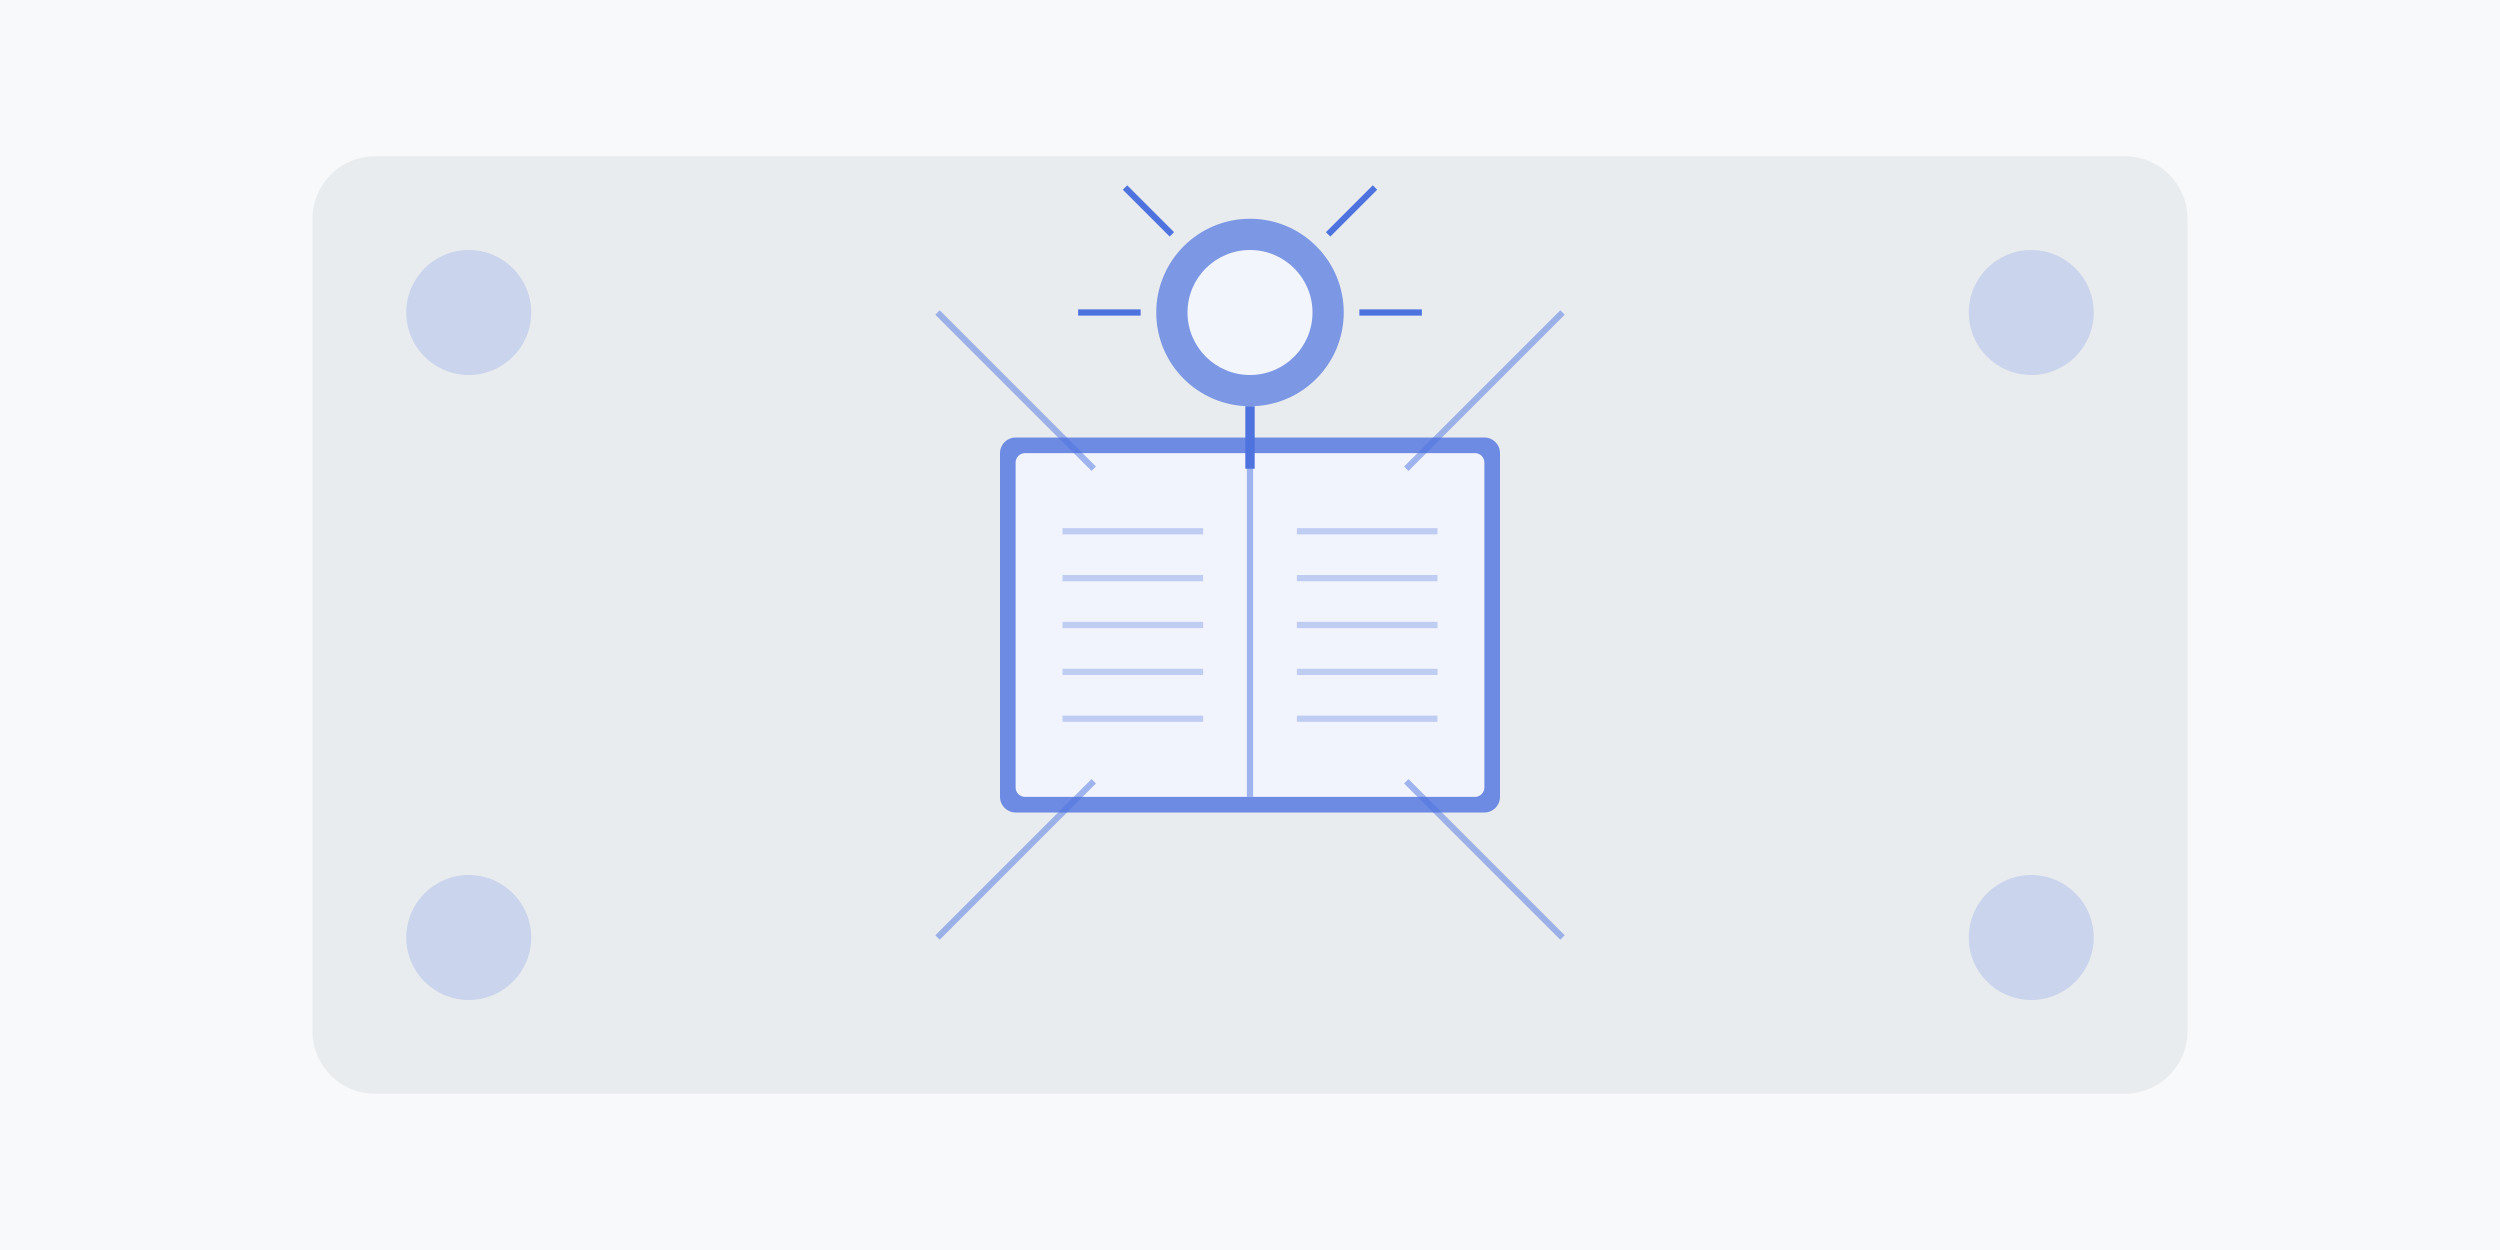
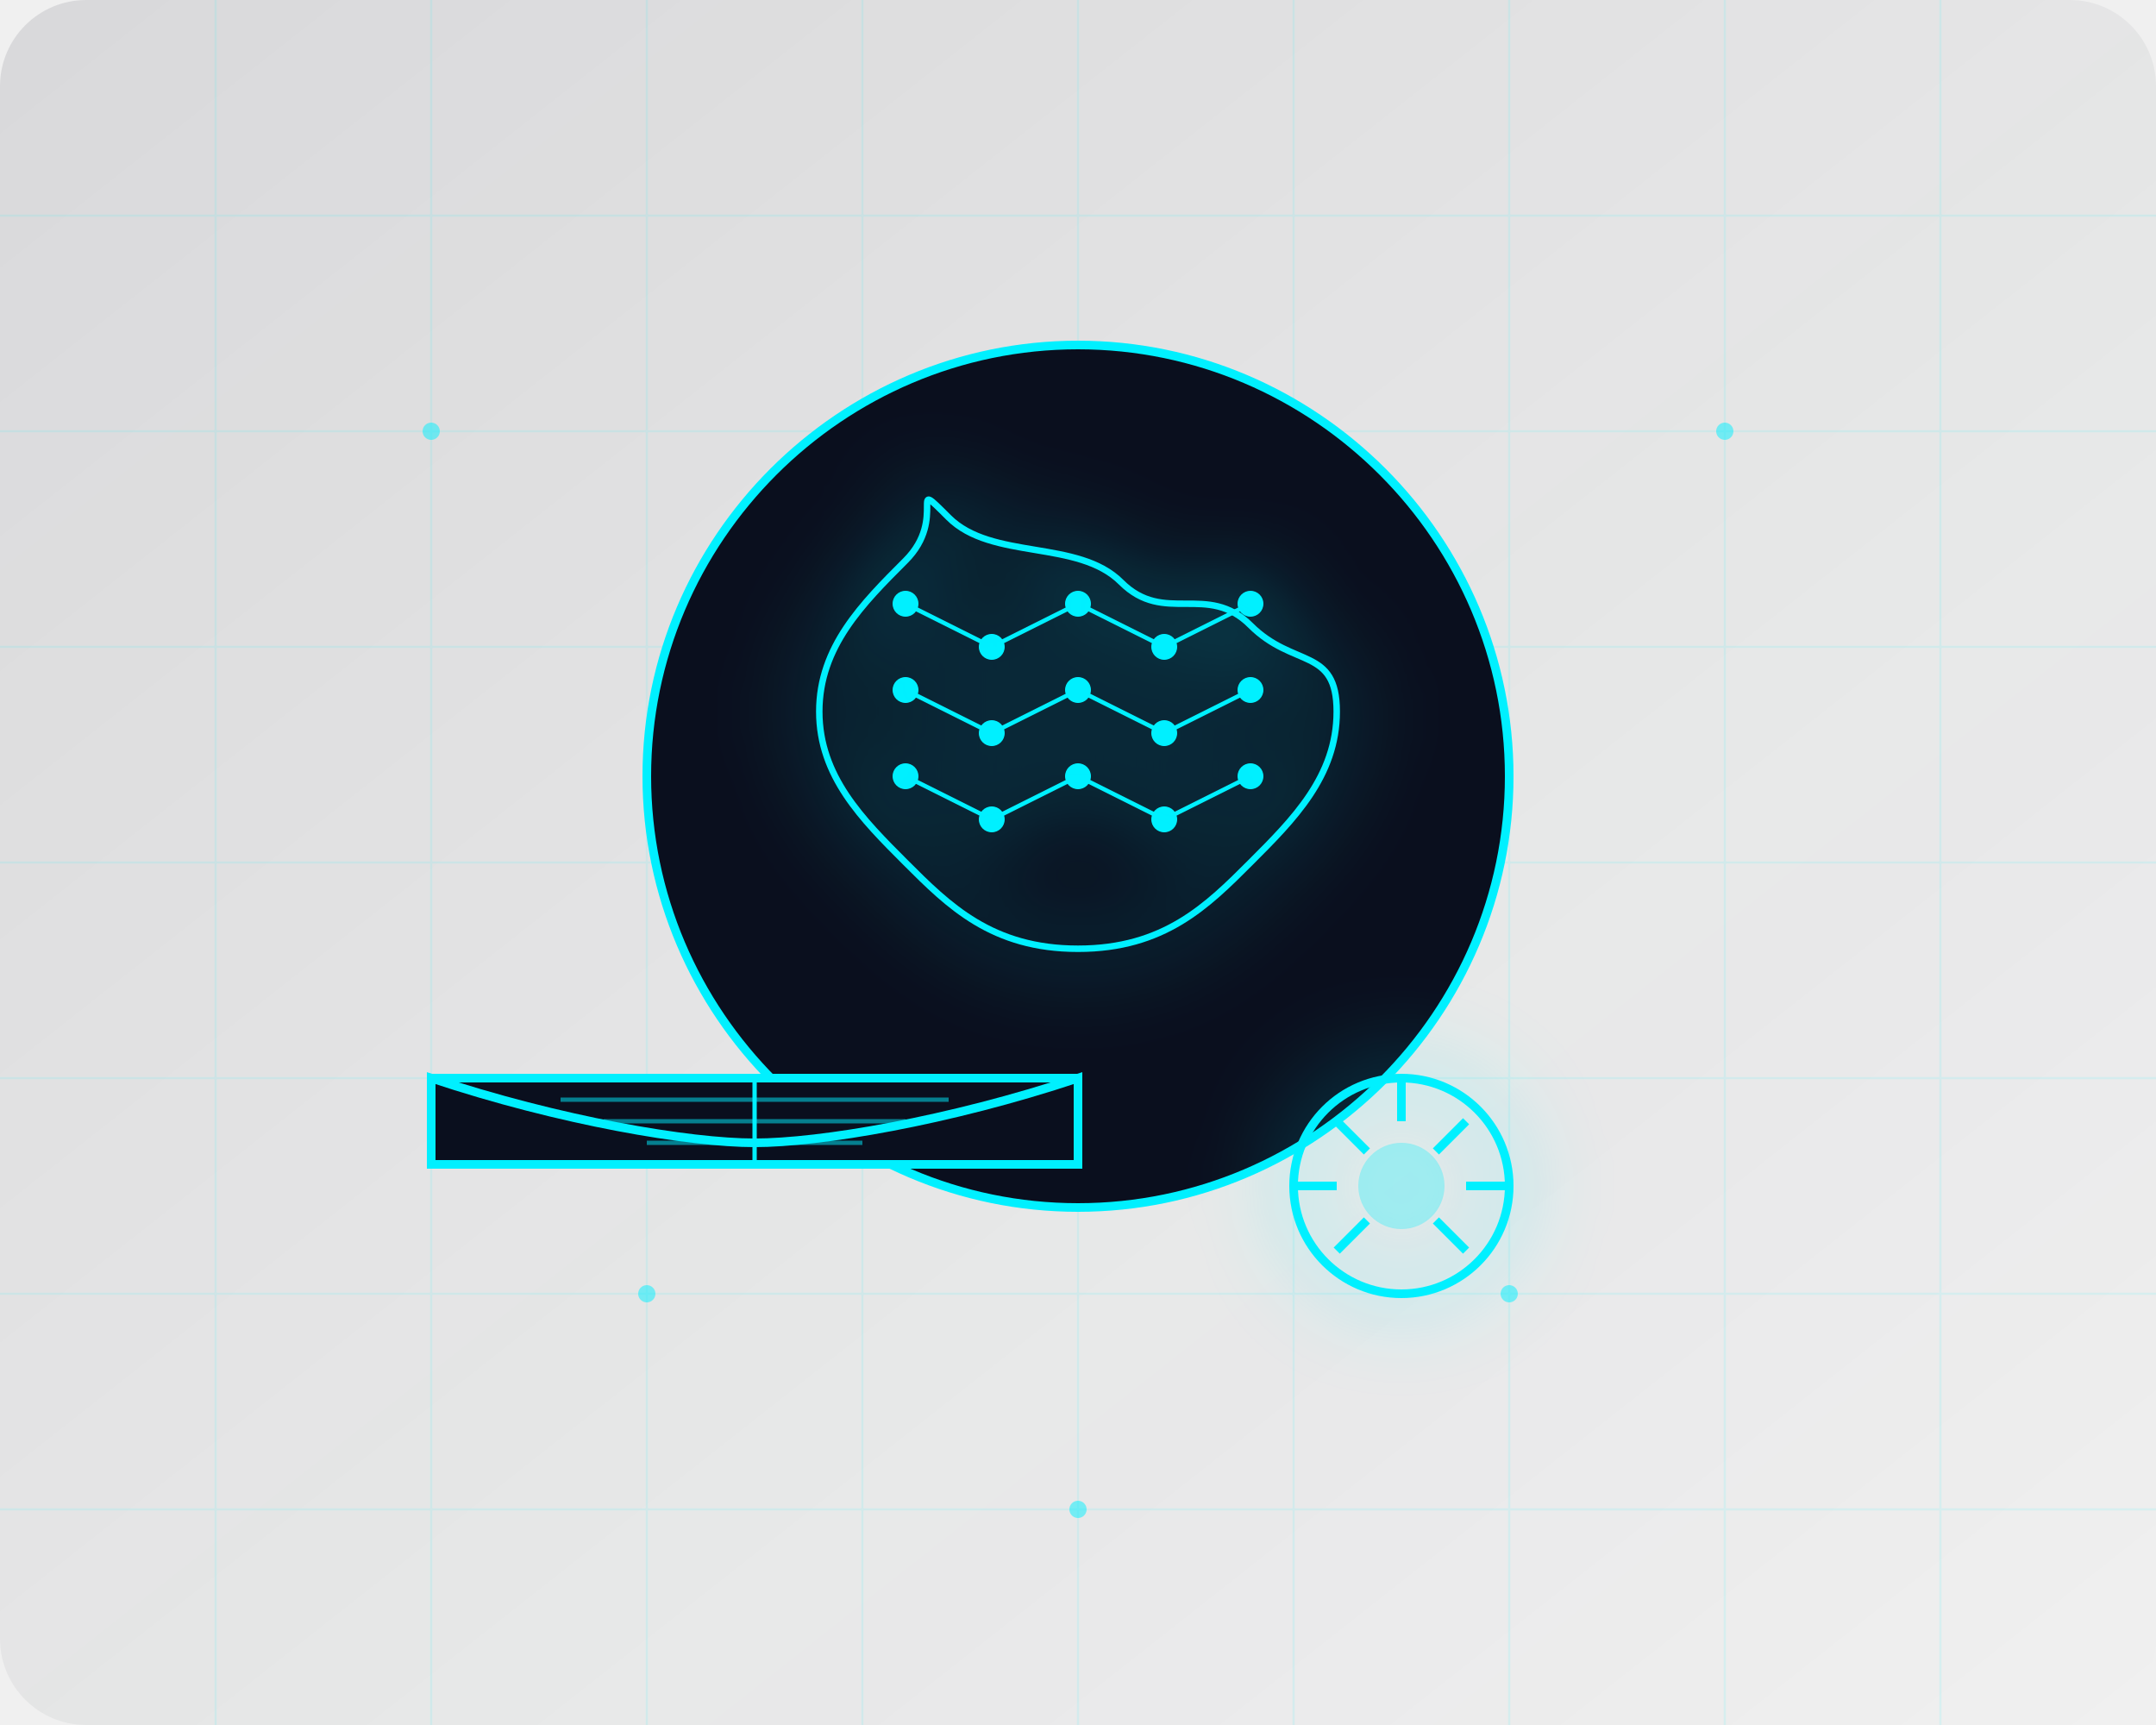
- <svg xmlns="http://www.w3.org/2000/svg" width="800" height="400" viewBox="0 0 800 400">
-   <rect width="800" height="400" fill="#f8f9fa" />
-   <rect x="100" y="50" width="600" height="300" rx="20" ry="20" fill="#e9ecef" />
-   <g transform="translate(400, 200)">
-     <rect x="-80" y="-60" width="160" height="120" rx="5" ry="5" fill="#4e73df" opacity="0.8" />
-     <rect x="-75" y="-55" width="150" height="110" rx="3" ry="3" fill="#ffffff" opacity="0.9" />
-     <path d="M0 -55 L0 55" stroke="#4e73df" stroke-width="2" opacity="0.5" />
-     <path d="M-60 -30 L-15 -30" stroke="#4e73df" stroke-width="2" opacity="0.3" />
-     <path d="M-60 -15 L-15 -15" stroke="#4e73df" stroke-width="2" opacity="0.3" />
-     <path d="M-60 0 L-15 0" stroke="#4e73df" stroke-width="2" opacity="0.3" />
-     <path d="M-60 15 L-15 15" stroke="#4e73df" stroke-width="2" opacity="0.3" />
-     <path d="M-60 30 L-15 30" stroke="#4e73df" stroke-width="2" opacity="0.3" />
-     <path d="M15 -30 L60 -30" stroke="#4e73df" stroke-width="2" opacity="0.3" />
-     <path d="M15 -15 L60 -15" stroke="#4e73df" stroke-width="2" opacity="0.3" />
-     <path d="M15 0 L60 0" stroke="#4e73df" stroke-width="2" opacity="0.3" />
-     <path d="M15 15 L60 15" stroke="#4e73df" stroke-width="2" opacity="0.3" />
-     <path d="M15 30 L60 30" stroke="#4e73df" stroke-width="2" opacity="0.3" />
-     <circle cx="0" cy="-100" r="30" fill="#4e73df" opacity="0.7" />
-     <circle cx="0" cy="-100" r="20" fill="#ffffff" opacity="0.9" />
-     <path d="M0 -70 L0 -50" stroke="#4e73df" stroke-width="3" />
-     <path d="M-25 -125 L-40 -140" stroke="#4e73df" stroke-width="2" />
-     <path d="M25 -125 L40 -140" stroke="#4e73df" stroke-width="2" />
-     <path d="M-35 -100 L-55 -100" stroke="#4e73df" stroke-width="2" />
-     <path d="M35 -100 L55 -100" stroke="#4e73df" stroke-width="2" />
+ <svg xmlns="http://www.w3.org/2000/svg" width="500" height="400" viewBox="0 0 500 400" fill="none">
+   <defs>
+     <linearGradient id="bgGradient" x1="0%" y1="0%" x2="100%" y2="100%">
+       <stop offset="0%" stop-color="#0A0F1E" stop-opacity="0.1" />
+       <stop offset="100%" stop-color="#0A0F1E" stop-opacity="0" />
+     </linearGradient>
+     <linearGradient id="glowGradient" x1="50%" y1="0%" x2="50%" y2="100%">
+       <stop offset="0%" stop-color="#00F0FF" stop-opacity="0.2" />
+       <stop offset="100%" stop-color="#00F0FF" stop-opacity="0" />
+     </linearGradient>
+     <filter id="glow" x="-50%" y="-50%" width="200%" height="200%">
+       <feGaussianBlur in="SourceGraphic" stdDeviation="10" result="blur" />
+       <feComposite in="blur" operator="over" in2="SourceGraphic" />
+     </filter>
+   </defs>
+   <rect width="500" height="400" fill="url(#bgGradient)" rx="20" />
+   <g opacity="0.1" stroke="#00F0FF" stroke-width="0.5">
+     <line x1="50" y1="0" x2="50" y2="400" />
+     <line x1="100" y1="0" x2="100" y2="400" />
+     <line x1="150" y1="0" x2="150" y2="400" />
+     <line x1="200" y1="0" x2="200" y2="400" />
+     <line x1="250" y1="0" x2="250" y2="400" />
+     <line x1="300" y1="0" x2="300" y2="400" />
+     <line x1="350" y1="0" x2="350" y2="400" />
+     <line x1="400" y1="0" x2="400" y2="400" />
+     <line x1="450" y1="0" x2="450" y2="400" />
+     <line x1="0" y1="50" x2="500" y2="50" />
+     <line x1="0" y1="100" x2="500" y2="100" />
+     <line x1="0" y1="150" x2="500" y2="150" />
+     <line x1="0" y1="200" x2="500" y2="200" />
+     <line x1="0" y1="250" x2="500" y2="250" />
+     <line x1="0" y1="300" x2="500" y2="300" />
+     <line x1="0" y1="350" x2="500" y2="350" />
  </g>
-   <g stroke="#4e73df" stroke-width="2" opacity="0.5">
-     <line x1="300" y1="100" x2="350" y2="150" />
-     <line x1="500" y1="100" x2="450" y2="150" />
-     <line x1="300" y1="300" x2="350" y2="250" />
-     <line x1="500" y1="300" x2="450" y2="250" />
+   <g transform="translate(150, 80)">
+     <path d="M100,0 C155,0 200,45 200,100 C200,155 155,200 100,200 C45,200 0,155 0,100 C0,45 45,0 100,0 Z" fill="#0A0F1E" stroke="#00F0FF" stroke-width="2" />
+     <g transform="translate(40, 40)" filter="url(#glow)">
+       <path d="M30,0 C40,10 60,5 70,15 C80,25 90,15 100,25 C110,35 120,30 120,45 C120,60 110,70 100,80 C90,90 80,100 60,100 C40,100 30,90 20,80 C10,70 0,60 0,45 C0,30 10,20 20,10 C30,0 20,-10 30,0 Z" fill="none" stroke="#00F0FF" stroke-width="1.5" />
+       <line x1="20" y1="20" x2="40" y2="30" stroke="#00F0FF" stroke-width="1" />
+       <line x1="40" y1="30" x2="60" y2="20" stroke="#00F0FF" stroke-width="1" />
+       <line x1="60" y1="20" x2="80" y2="30" stroke="#00F0FF" stroke-width="1" />
+       <line x1="80" y1="30" x2="100" y2="20" stroke="#00F0FF" stroke-width="1" />
+       <line x1="20" y1="40" x2="40" y2="50" stroke="#00F0FF" stroke-width="1" />
+       <line x1="40" y1="50" x2="60" y2="40" stroke="#00F0FF" stroke-width="1" />
+       <line x1="60" y1="40" x2="80" y2="50" stroke="#00F0FF" stroke-width="1" />
+       <line x1="80" y1="50" x2="100" y2="40" stroke="#00F0FF" stroke-width="1" />
+       <line x1="20" y1="60" x2="40" y2="70" stroke="#00F0FF" stroke-width="1" />
+       <line x1="40" y1="70" x2="60" y2="60" stroke="#00F0FF" stroke-width="1" />
+       <line x1="60" y1="60" x2="80" y2="70" stroke="#00F0FF" stroke-width="1" />
+       <line x1="80" y1="70" x2="100" y2="60" stroke="#00F0FF" stroke-width="1" />
+       <circle cx="20" cy="20" r="3" fill="#00F0FF" />
+       <circle cx="40" cy="30" r="3" fill="#00F0FF" />
+       <circle cx="60" cy="20" r="3" fill="#00F0FF" />
+       <circle cx="80" cy="30" r="3" fill="#00F0FF" />
+       <circle cx="100" cy="20" r="3" fill="#00F0FF" />
+       <circle cx="20" cy="40" r="3" fill="#00F0FF" />
+       <circle cx="40" cy="50" r="3" fill="#00F0FF" />
+       <circle cx="60" cy="40" r="3" fill="#00F0FF" />
+       <circle cx="80" cy="50" r="3" fill="#00F0FF" />
+       <circle cx="100" cy="40" r="3" fill="#00F0FF" />
+       <circle cx="20" cy="60" r="3" fill="#00F0FF" />
+       <circle cx="40" cy="70" r="3" fill="#00F0FF" />
+       <circle cx="60" cy="60" r="3" fill="#00F0FF" />
+       <circle cx="80" cy="70" r="3" fill="#00F0FF" />
+       <circle cx="100" cy="60" r="3" fill="#00F0FF" />
+     </g>
  </g>
-   <g fill="#4e73df" opacity="0.2">
-     <circle cx="150" cy="100" r="20" />
-     <circle cx="650" cy="100" r="20" />
-     <circle cx="150" cy="300" r="20" />
-     <circle cx="650" cy="300" r="20" />
+   <g transform="translate(100, 250)">
+     <path d="M0,0 L150,0 L150,20 L0,20 Z" fill="#0A0F1E" stroke="#00F0FF" stroke-width="2" />
+     <path d="M0,0 L0,20 L150,20 L150,0 C120,10 90,15 75,15 C60,15 30,10 0,0 Z" fill="#0A0F1E" stroke="#00F0FF" stroke-width="2" />
+     <path d="M75,0 L75,20" stroke="#00F0FF" stroke-width="1" />
+     <path d="M30,5 L120,5" stroke="#00F0FF" stroke-width="1" opacity="0.5" />
+     <path d="M40,10 L110,10" stroke="#00F0FF" stroke-width="1" opacity="0.5" />
+     <path d="M50,15 L100,15" stroke="#00F0FF" stroke-width="1" opacity="0.5" />
+   </g>
+   <g transform="translate(300, 250)">
+     <circle cx="25" cy="25" r="25" fill="none" stroke="#00F0FF" stroke-width="2" filter="url(#glow)" />
+     <path d="M25,0 L25,10 M0,25 L10,25 M50,25 L40,25 M10,10 L17,17 M40,10 L33,17 M10,40 L17,33 M40,40 L33,33" stroke="#00F0FF" stroke-width="2" />
+     <circle cx="25" cy="25" r="10" fill="#00F0FF" opacity="0.3" />
+   </g>
+   <g opacity="0.5">
+     <circle cx="100" cy="100" r="2" fill="#00F0FF">
+       <animate attributeName="opacity" values="0;1;0" dur="3s" repeatCount="indefinite" />
+     </circle>
+     <circle cx="400" cy="100" r="2" fill="#00F0FF">
+       <animate attributeName="opacity" values="0;1;0" dur="2s" repeatCount="indefinite" />
+     </circle>
+     <circle cx="250" cy="350" r="2" fill="#00F0FF">
+       <animate attributeName="opacity" values="0;1;0" dur="4s" repeatCount="indefinite" />
+     </circle>
+     <circle cx="150" cy="300" r="2" fill="#00F0FF">
+       <animate attributeName="opacity" values="0;1;0" dur="3.5s" repeatCount="indefinite" />
+     </circle>
+     <circle cx="350" cy="300" r="2" fill="#00F0FF">
+       <animate attributeName="opacity" values="0;1;0" dur="2.5s" repeatCount="indefinite" />
+     </circle>
  </g>
</svg>
